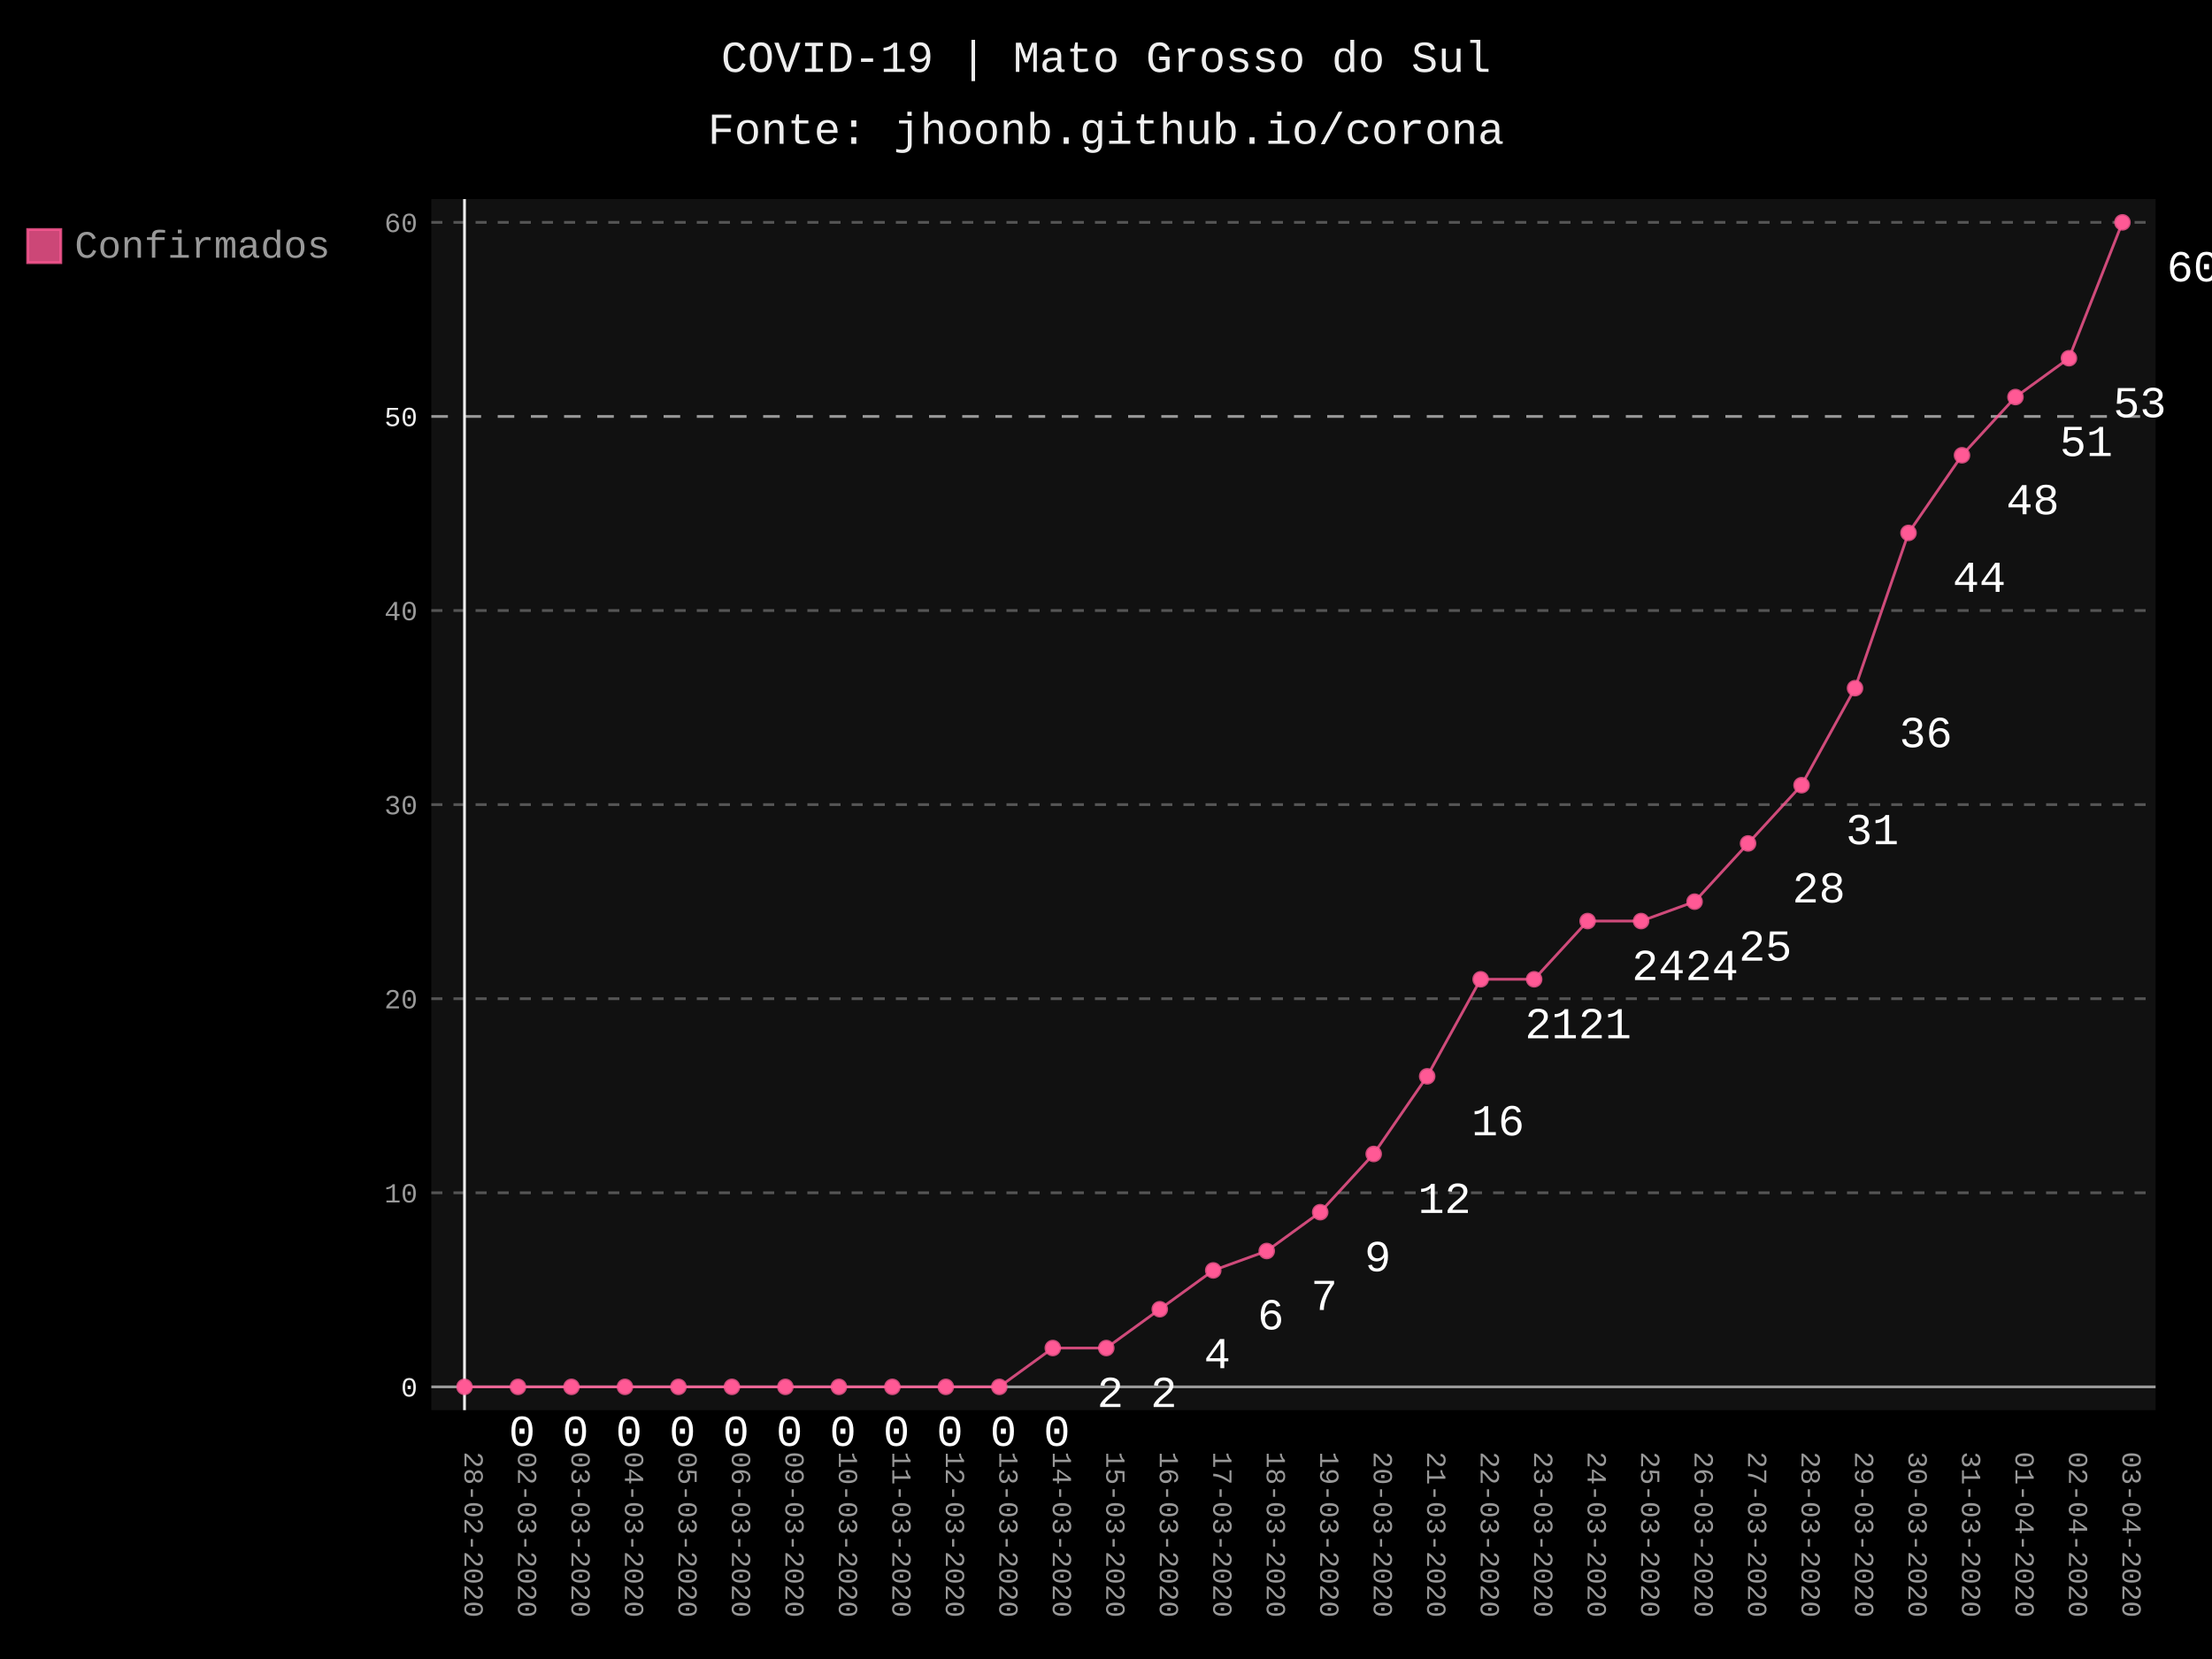
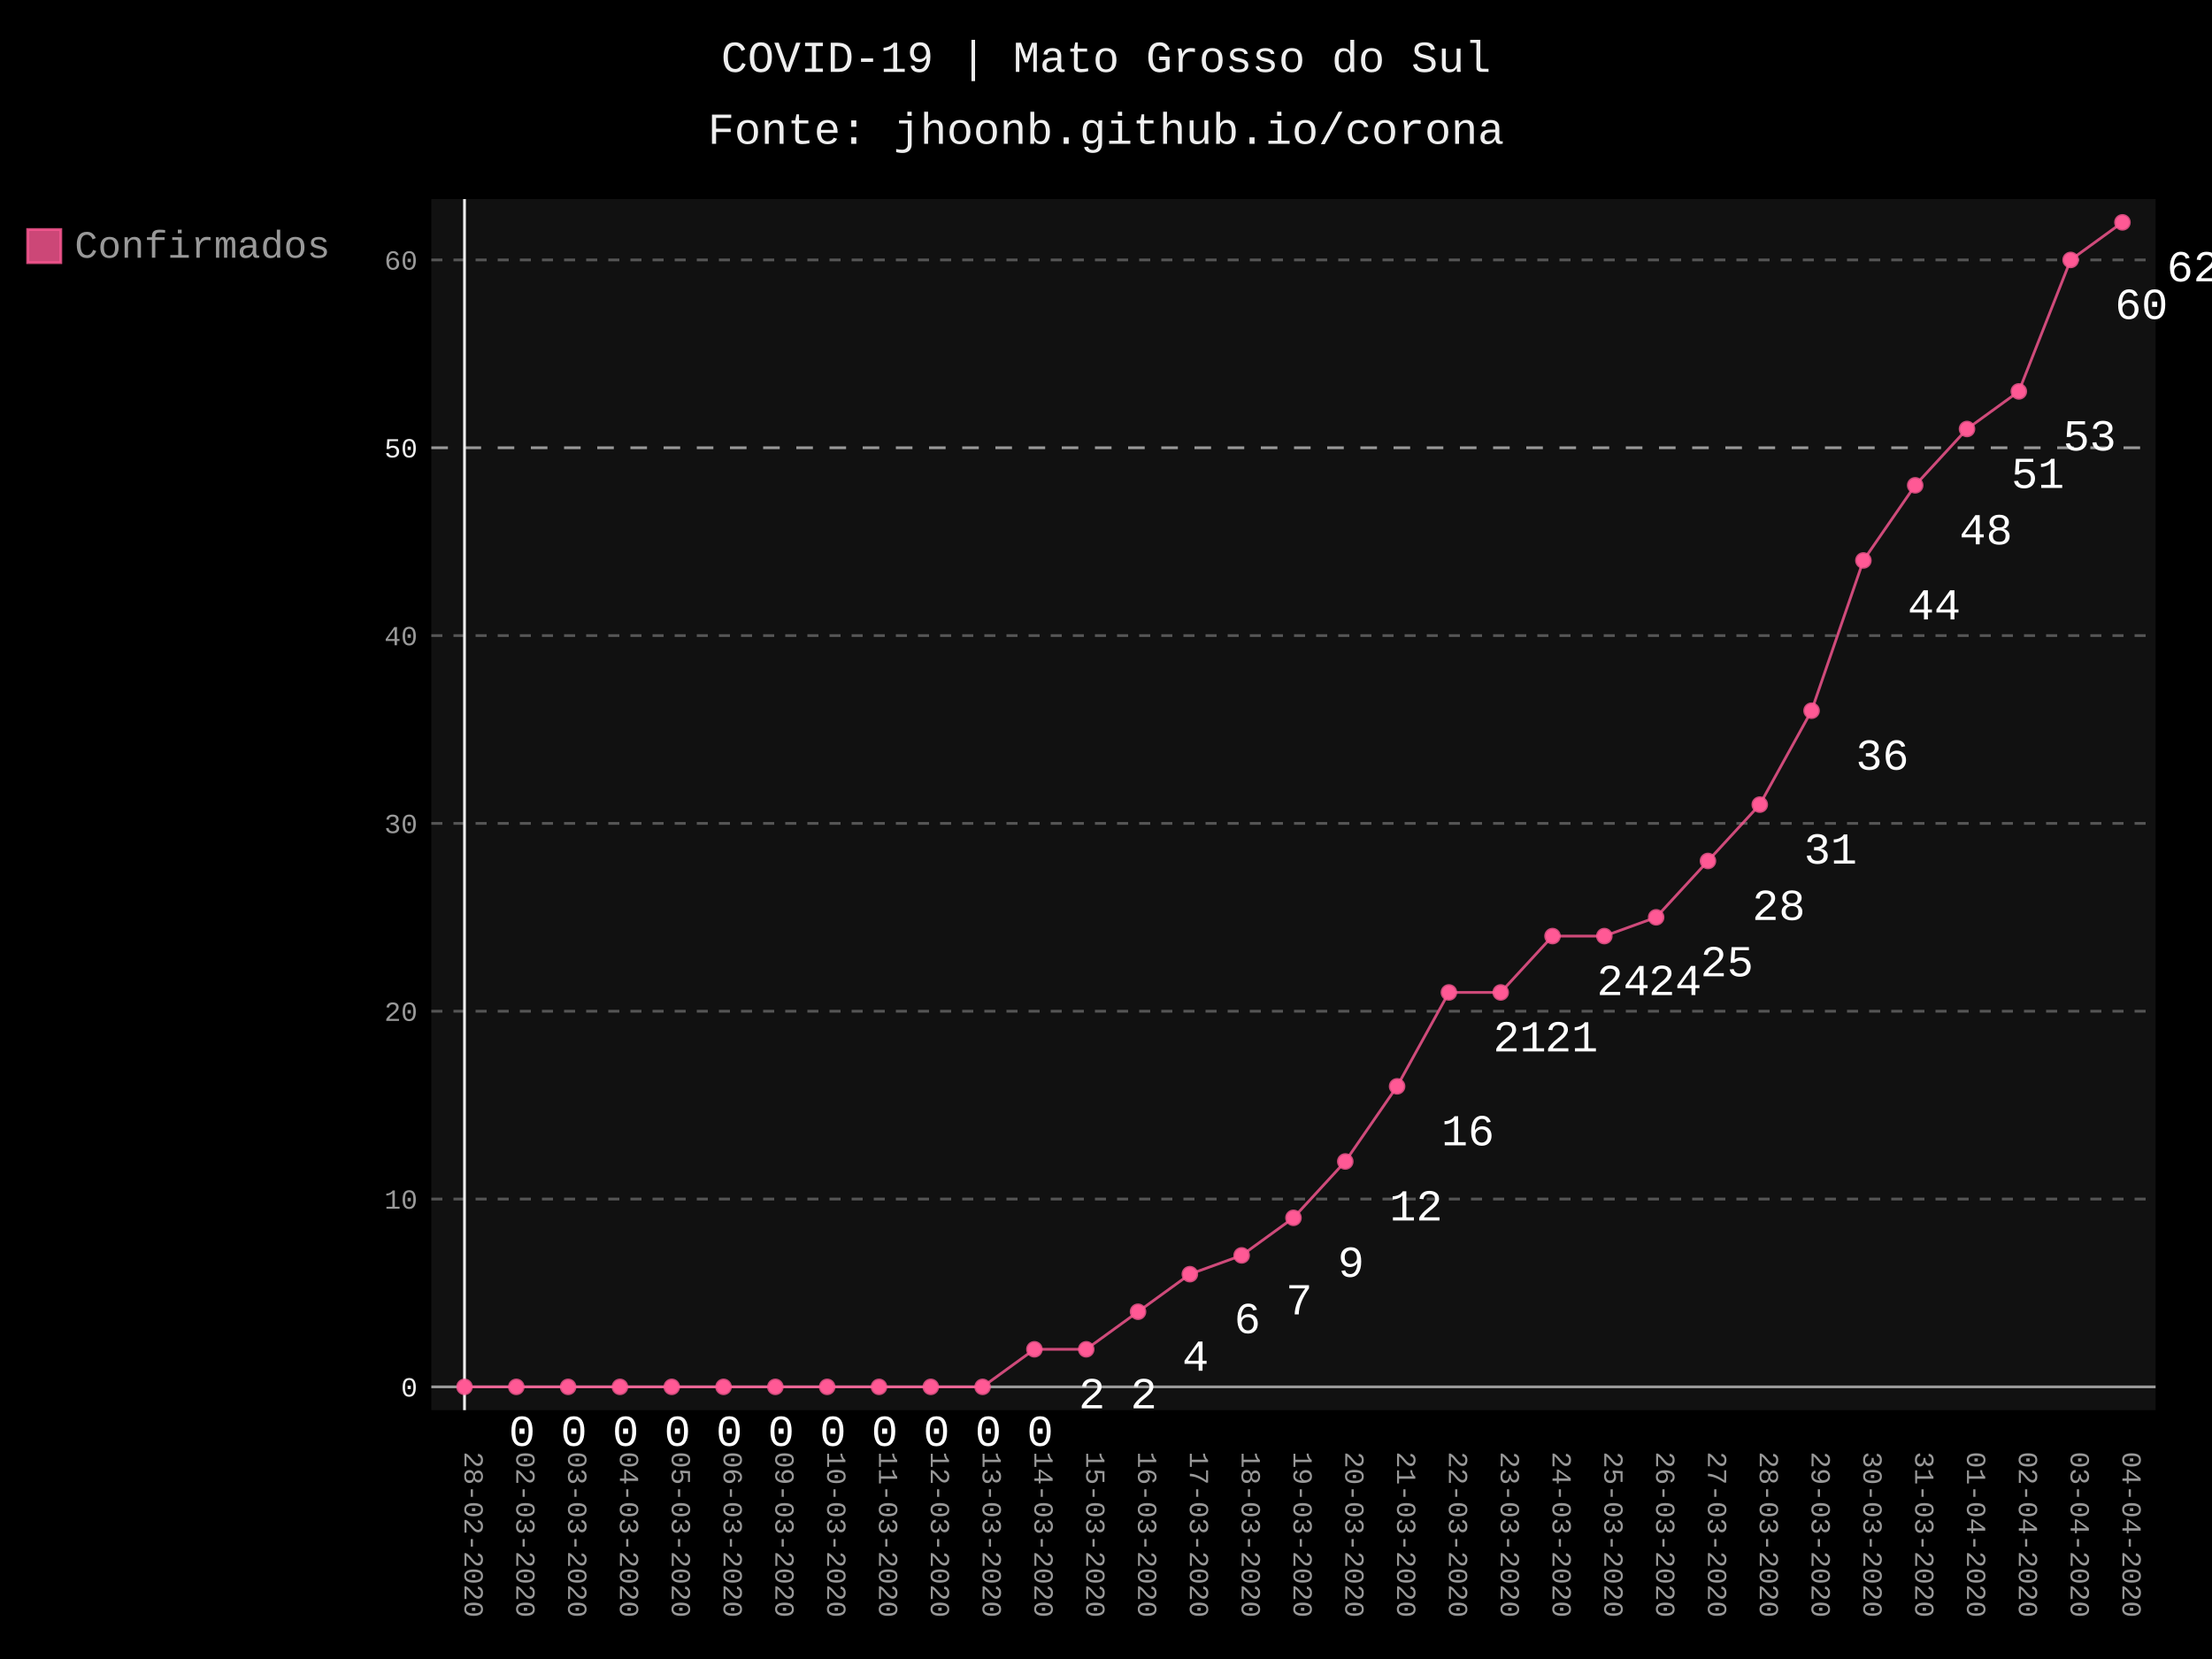
- <svg xmlns="http://www.w3.org/2000/svg" id="chart-5aea543c-4259-492c-8f4b-c61cf2b38e41" class="pygal-chart" viewBox="0 0 800 600">
+ <svg xmlns="http://www.w3.org/2000/svg" id="chart-f25fca27-3680-434c-8cda-69fe01ef444e" class="pygal-chart" viewBox="0 0 800 600">
  <defs>
-     <style type="text/css">#chart-5aea543c-4259-492c-8f4b-c61cf2b38e41{-webkit-user-select:none;-webkit-font-smoothing:antialiased;font-family:Consolas,"Liberation Mono",Menlo,Courier,monospace}#chart-5aea543c-4259-492c-8f4b-c61cf2b38e41 .title{font-family:Consolas,"Liberation Mono",Menlo,Courier,monospace;font-size:16px}#chart-5aea543c-4259-492c-8f4b-c61cf2b38e41 .legends .legend text{font-family:Consolas,"Liberation Mono",Menlo,Courier,monospace;font-size:14px}#chart-5aea543c-4259-492c-8f4b-c61cf2b38e41 .axis text{font-family:Consolas,"Liberation Mono",Menlo,Courier,monospace;font-size:10px}#chart-5aea543c-4259-492c-8f4b-c61cf2b38e41 .axis text.major{font-family:Consolas,"Liberation Mono",Menlo,Courier,monospace;font-size:10px}#chart-5aea543c-4259-492c-8f4b-c61cf2b38e41 .text-overlay text.value{font-family:Consolas,"Liberation Mono",Menlo,Courier,monospace;font-size:16px}#chart-5aea543c-4259-492c-8f4b-c61cf2b38e41 .text-overlay text.label{font-family:Consolas,"Liberation Mono",Menlo,Courier,monospace;font-size:10px}#chart-5aea543c-4259-492c-8f4b-c61cf2b38e41 .tooltip{font-family:Consolas,"Liberation Mono",Menlo,Courier,monospace;font-size:14px}#chart-5aea543c-4259-492c-8f4b-c61cf2b38e41 text.no_data{font-family:Consolas,"Liberation Mono",Menlo,Courier,monospace;font-size:64px}
- #chart-5aea543c-4259-492c-8f4b-c61cf2b38e41{background-color:black}#chart-5aea543c-4259-492c-8f4b-c61cf2b38e41 path,#chart-5aea543c-4259-492c-8f4b-c61cf2b38e41 line,#chart-5aea543c-4259-492c-8f4b-c61cf2b38e41 rect,#chart-5aea543c-4259-492c-8f4b-c61cf2b38e41 circle{-webkit-transition:250ms;-moz-transition:250ms;transition:250ms}#chart-5aea543c-4259-492c-8f4b-c61cf2b38e41 .graph &gt; .background{fill:black}#chart-5aea543c-4259-492c-8f4b-c61cf2b38e41 .plot &gt; .background{fill:#111}#chart-5aea543c-4259-492c-8f4b-c61cf2b38e41 .graph{fill:#999}#chart-5aea543c-4259-492c-8f4b-c61cf2b38e41 text.no_data{fill:#eee}#chart-5aea543c-4259-492c-8f4b-c61cf2b38e41 .title{fill:#eee}#chart-5aea543c-4259-492c-8f4b-c61cf2b38e41 .legends .legend text{fill:#999}#chart-5aea543c-4259-492c-8f4b-c61cf2b38e41 .legends .legend:hover text{fill:#eee}#chart-5aea543c-4259-492c-8f4b-c61cf2b38e41 .axis .line{stroke:#eee}#chart-5aea543c-4259-492c-8f4b-c61cf2b38e41 .axis .guide.line{stroke:#555}#chart-5aea543c-4259-492c-8f4b-c61cf2b38e41 .axis .major.line{stroke:#999}#chart-5aea543c-4259-492c-8f4b-c61cf2b38e41 .axis text.major{fill:#eee}#chart-5aea543c-4259-492c-8f4b-c61cf2b38e41 .axis.y .guides:hover .guide.line,#chart-5aea543c-4259-492c-8f4b-c61cf2b38e41 .line-graph .axis.x .guides:hover .guide.line,#chart-5aea543c-4259-492c-8f4b-c61cf2b38e41 .stackedline-graph .axis.x .guides:hover .guide.line,#chart-5aea543c-4259-492c-8f4b-c61cf2b38e41 .xy-graph .axis.x .guides:hover .guide.line{stroke:#eee}#chart-5aea543c-4259-492c-8f4b-c61cf2b38e41 .axis .guides:hover text{fill:#eee}#chart-5aea543c-4259-492c-8f4b-c61cf2b38e41 .reactive{fill-opacity:.8;stroke-opacity:.8}#chart-5aea543c-4259-492c-8f4b-c61cf2b38e41 .ci{stroke:#999}#chart-5aea543c-4259-492c-8f4b-c61cf2b38e41 .reactive.active,#chart-5aea543c-4259-492c-8f4b-c61cf2b38e41 .active .reactive{fill-opacity:.4;stroke-opacity:.9;stroke-width:4}#chart-5aea543c-4259-492c-8f4b-c61cf2b38e41 .ci .reactive.active{stroke-width:1.5}#chart-5aea543c-4259-492c-8f4b-c61cf2b38e41 .series text{fill:#eee}#chart-5aea543c-4259-492c-8f4b-c61cf2b38e41 .tooltip rect{fill:#111;stroke:#eee;-webkit-transition:opacity 250ms;-moz-transition:opacity 250ms;transition:opacity 250ms}#chart-5aea543c-4259-492c-8f4b-c61cf2b38e41 .tooltip .label{fill:#999}#chart-5aea543c-4259-492c-8f4b-c61cf2b38e41 .tooltip .label{fill:#999}#chart-5aea543c-4259-492c-8f4b-c61cf2b38e41 .tooltip .legend{font-size:.8em;fill:#555}#chart-5aea543c-4259-492c-8f4b-c61cf2b38e41 .tooltip .x_label{font-size:.6em;fill:#eee}#chart-5aea543c-4259-492c-8f4b-c61cf2b38e41 .tooltip .xlink{font-size:.5em;text-decoration:underline}#chart-5aea543c-4259-492c-8f4b-c61cf2b38e41 .tooltip .value{font-size:1.5em}#chart-5aea543c-4259-492c-8f4b-c61cf2b38e41 .bound{font-size:.5em}#chart-5aea543c-4259-492c-8f4b-c61cf2b38e41 .max-value{font-size:.75em;fill:#555}#chart-5aea543c-4259-492c-8f4b-c61cf2b38e41 .map-element{fill:#111;stroke:#555 !important}#chart-5aea543c-4259-492c-8f4b-c61cf2b38e41 .map-element .reactive{fill-opacity:inherit;stroke-opacity:inherit}#chart-5aea543c-4259-492c-8f4b-c61cf2b38e41 .color-0,#chart-5aea543c-4259-492c-8f4b-c61cf2b38e41 .color-0 a:visited{stroke:#ff5995;fill:#ff5995}#chart-5aea543c-4259-492c-8f4b-c61cf2b38e41 .text-overlay .color-0 text{fill:white}
- #chart-5aea543c-4259-492c-8f4b-c61cf2b38e41 text.no_data{text-anchor:middle}#chart-5aea543c-4259-492c-8f4b-c61cf2b38e41 .guide.line{fill:none}#chart-5aea543c-4259-492c-8f4b-c61cf2b38e41 .centered{text-anchor:middle}#chart-5aea543c-4259-492c-8f4b-c61cf2b38e41 .title{text-anchor:middle}#chart-5aea543c-4259-492c-8f4b-c61cf2b38e41 .legends .legend text{fill-opacity:1}#chart-5aea543c-4259-492c-8f4b-c61cf2b38e41 .axis.x text{text-anchor:middle}#chart-5aea543c-4259-492c-8f4b-c61cf2b38e41 .axis.x:not(.web) text[transform]{text-anchor:start}#chart-5aea543c-4259-492c-8f4b-c61cf2b38e41 .axis.x:not(.web) text[transform].backwards{text-anchor:end}#chart-5aea543c-4259-492c-8f4b-c61cf2b38e41 .axis.y text{text-anchor:end}#chart-5aea543c-4259-492c-8f4b-c61cf2b38e41 .axis.y text[transform].backwards{text-anchor:start}#chart-5aea543c-4259-492c-8f4b-c61cf2b38e41 .axis.y2 text{text-anchor:start}#chart-5aea543c-4259-492c-8f4b-c61cf2b38e41 .axis.y2 text[transform].backwards{text-anchor:end}#chart-5aea543c-4259-492c-8f4b-c61cf2b38e41 .axis .guide.line{stroke-dasharray:4,4}#chart-5aea543c-4259-492c-8f4b-c61cf2b38e41 .axis .major.guide.line{stroke-dasharray:6,6}#chart-5aea543c-4259-492c-8f4b-c61cf2b38e41 .horizontal .axis.y .guide.line,#chart-5aea543c-4259-492c-8f4b-c61cf2b38e41 .horizontal .axis.y2 .guide.line,#chart-5aea543c-4259-492c-8f4b-c61cf2b38e41 .vertical .axis.x .guide.line{opacity:0}#chart-5aea543c-4259-492c-8f4b-c61cf2b38e41 .horizontal .axis.always_show .guide.line,#chart-5aea543c-4259-492c-8f4b-c61cf2b38e41 .vertical .axis.always_show .guide.line{opacity:1 !important}#chart-5aea543c-4259-492c-8f4b-c61cf2b38e41 .axis.y .guides:hover .guide.line,#chart-5aea543c-4259-492c-8f4b-c61cf2b38e41 .axis.y2 .guides:hover .guide.line,#chart-5aea543c-4259-492c-8f4b-c61cf2b38e41 .axis.x .guides:hover .guide.line{opacity:1}#chart-5aea543c-4259-492c-8f4b-c61cf2b38e41 .axis .guides:hover text{opacity:1}#chart-5aea543c-4259-492c-8f4b-c61cf2b38e41 .nofill{fill:none}#chart-5aea543c-4259-492c-8f4b-c61cf2b38e41 .subtle-fill{fill-opacity:.2}#chart-5aea543c-4259-492c-8f4b-c61cf2b38e41 .dot{stroke-width:1px;fill-opacity:1}#chart-5aea543c-4259-492c-8f4b-c61cf2b38e41 .dot.active{stroke-width:5px}#chart-5aea543c-4259-492c-8f4b-c61cf2b38e41 .dot.negative{fill:transparent}#chart-5aea543c-4259-492c-8f4b-c61cf2b38e41 text,#chart-5aea543c-4259-492c-8f4b-c61cf2b38e41 tspan{stroke:none !important}#chart-5aea543c-4259-492c-8f4b-c61cf2b38e41 .series text.active{opacity:1}#chart-5aea543c-4259-492c-8f4b-c61cf2b38e41 .tooltip rect{fill-opacity:.95;stroke-width:.5}#chart-5aea543c-4259-492c-8f4b-c61cf2b38e41 .tooltip text{fill-opacity:1}#chart-5aea543c-4259-492c-8f4b-c61cf2b38e41 .showable{visibility:hidden}#chart-5aea543c-4259-492c-8f4b-c61cf2b38e41 .showable.shown{visibility:visible}#chart-5aea543c-4259-492c-8f4b-c61cf2b38e41 .gauge-background{fill:rgba(229,229,229,1);stroke:none}#chart-5aea543c-4259-492c-8f4b-c61cf2b38e41 .bg-lines{stroke:black;stroke-width:2px}</style>
+     <style type="text/css">#chart-f25fca27-3680-434c-8cda-69fe01ef444e{-webkit-user-select:none;-webkit-font-smoothing:antialiased;font-family:Consolas,"Liberation Mono",Menlo,Courier,monospace}#chart-f25fca27-3680-434c-8cda-69fe01ef444e .title{font-family:Consolas,"Liberation Mono",Menlo,Courier,monospace;font-size:16px}#chart-f25fca27-3680-434c-8cda-69fe01ef444e .legends .legend text{font-family:Consolas,"Liberation Mono",Menlo,Courier,monospace;font-size:14px}#chart-f25fca27-3680-434c-8cda-69fe01ef444e .axis text{font-family:Consolas,"Liberation Mono",Menlo,Courier,monospace;font-size:10px}#chart-f25fca27-3680-434c-8cda-69fe01ef444e .axis text.major{font-family:Consolas,"Liberation Mono",Menlo,Courier,monospace;font-size:10px}#chart-f25fca27-3680-434c-8cda-69fe01ef444e .text-overlay text.value{font-family:Consolas,"Liberation Mono",Menlo,Courier,monospace;font-size:16px}#chart-f25fca27-3680-434c-8cda-69fe01ef444e .text-overlay text.label{font-family:Consolas,"Liberation Mono",Menlo,Courier,monospace;font-size:10px}#chart-f25fca27-3680-434c-8cda-69fe01ef444e .tooltip{font-family:Consolas,"Liberation Mono",Menlo,Courier,monospace;font-size:14px}#chart-f25fca27-3680-434c-8cda-69fe01ef444e text.no_data{font-family:Consolas,"Liberation Mono",Menlo,Courier,monospace;font-size:64px}
+ #chart-f25fca27-3680-434c-8cda-69fe01ef444e{background-color:black}#chart-f25fca27-3680-434c-8cda-69fe01ef444e path,#chart-f25fca27-3680-434c-8cda-69fe01ef444e line,#chart-f25fca27-3680-434c-8cda-69fe01ef444e rect,#chart-f25fca27-3680-434c-8cda-69fe01ef444e circle{-webkit-transition:250ms;-moz-transition:250ms;transition:250ms}#chart-f25fca27-3680-434c-8cda-69fe01ef444e .graph &gt; .background{fill:black}#chart-f25fca27-3680-434c-8cda-69fe01ef444e .plot &gt; .background{fill:#111}#chart-f25fca27-3680-434c-8cda-69fe01ef444e .graph{fill:#999}#chart-f25fca27-3680-434c-8cda-69fe01ef444e text.no_data{fill:#eee}#chart-f25fca27-3680-434c-8cda-69fe01ef444e .title{fill:#eee}#chart-f25fca27-3680-434c-8cda-69fe01ef444e .legends .legend text{fill:#999}#chart-f25fca27-3680-434c-8cda-69fe01ef444e .legends .legend:hover text{fill:#eee}#chart-f25fca27-3680-434c-8cda-69fe01ef444e .axis .line{stroke:#eee}#chart-f25fca27-3680-434c-8cda-69fe01ef444e .axis .guide.line{stroke:#555}#chart-f25fca27-3680-434c-8cda-69fe01ef444e .axis .major.line{stroke:#999}#chart-f25fca27-3680-434c-8cda-69fe01ef444e .axis text.major{fill:#eee}#chart-f25fca27-3680-434c-8cda-69fe01ef444e .axis.y .guides:hover .guide.line,#chart-f25fca27-3680-434c-8cda-69fe01ef444e .line-graph .axis.x .guides:hover .guide.line,#chart-f25fca27-3680-434c-8cda-69fe01ef444e .stackedline-graph .axis.x .guides:hover .guide.line,#chart-f25fca27-3680-434c-8cda-69fe01ef444e .xy-graph .axis.x .guides:hover .guide.line{stroke:#eee}#chart-f25fca27-3680-434c-8cda-69fe01ef444e .axis .guides:hover text{fill:#eee}#chart-f25fca27-3680-434c-8cda-69fe01ef444e .reactive{fill-opacity:.8;stroke-opacity:.8}#chart-f25fca27-3680-434c-8cda-69fe01ef444e .ci{stroke:#999}#chart-f25fca27-3680-434c-8cda-69fe01ef444e .reactive.active,#chart-f25fca27-3680-434c-8cda-69fe01ef444e .active .reactive{fill-opacity:.4;stroke-opacity:.9;stroke-width:4}#chart-f25fca27-3680-434c-8cda-69fe01ef444e .ci .reactive.active{stroke-width:1.5}#chart-f25fca27-3680-434c-8cda-69fe01ef444e .series text{fill:#eee}#chart-f25fca27-3680-434c-8cda-69fe01ef444e .tooltip rect{fill:#111;stroke:#eee;-webkit-transition:opacity 250ms;-moz-transition:opacity 250ms;transition:opacity 250ms}#chart-f25fca27-3680-434c-8cda-69fe01ef444e .tooltip .label{fill:#999}#chart-f25fca27-3680-434c-8cda-69fe01ef444e .tooltip .label{fill:#999}#chart-f25fca27-3680-434c-8cda-69fe01ef444e .tooltip .legend{font-size:.8em;fill:#555}#chart-f25fca27-3680-434c-8cda-69fe01ef444e .tooltip .x_label{font-size:.6em;fill:#eee}#chart-f25fca27-3680-434c-8cda-69fe01ef444e .tooltip .xlink{font-size:.5em;text-decoration:underline}#chart-f25fca27-3680-434c-8cda-69fe01ef444e .tooltip .value{font-size:1.5em}#chart-f25fca27-3680-434c-8cda-69fe01ef444e .bound{font-size:.5em}#chart-f25fca27-3680-434c-8cda-69fe01ef444e .max-value{font-size:.75em;fill:#555}#chart-f25fca27-3680-434c-8cda-69fe01ef444e .map-element{fill:#111;stroke:#555 !important}#chart-f25fca27-3680-434c-8cda-69fe01ef444e .map-element .reactive{fill-opacity:inherit;stroke-opacity:inherit}#chart-f25fca27-3680-434c-8cda-69fe01ef444e .color-0,#chart-f25fca27-3680-434c-8cda-69fe01ef444e .color-0 a:visited{stroke:#ff5995;fill:#ff5995}#chart-f25fca27-3680-434c-8cda-69fe01ef444e .text-overlay .color-0 text{fill:white}
+ #chart-f25fca27-3680-434c-8cda-69fe01ef444e text.no_data{text-anchor:middle}#chart-f25fca27-3680-434c-8cda-69fe01ef444e .guide.line{fill:none}#chart-f25fca27-3680-434c-8cda-69fe01ef444e .centered{text-anchor:middle}#chart-f25fca27-3680-434c-8cda-69fe01ef444e .title{text-anchor:middle}#chart-f25fca27-3680-434c-8cda-69fe01ef444e .legends .legend text{fill-opacity:1}#chart-f25fca27-3680-434c-8cda-69fe01ef444e .axis.x text{text-anchor:middle}#chart-f25fca27-3680-434c-8cda-69fe01ef444e .axis.x:not(.web) text[transform]{text-anchor:start}#chart-f25fca27-3680-434c-8cda-69fe01ef444e .axis.x:not(.web) text[transform].backwards{text-anchor:end}#chart-f25fca27-3680-434c-8cda-69fe01ef444e .axis.y text{text-anchor:end}#chart-f25fca27-3680-434c-8cda-69fe01ef444e .axis.y text[transform].backwards{text-anchor:start}#chart-f25fca27-3680-434c-8cda-69fe01ef444e .axis.y2 text{text-anchor:start}#chart-f25fca27-3680-434c-8cda-69fe01ef444e .axis.y2 text[transform].backwards{text-anchor:end}#chart-f25fca27-3680-434c-8cda-69fe01ef444e .axis .guide.line{stroke-dasharray:4,4}#chart-f25fca27-3680-434c-8cda-69fe01ef444e .axis .major.guide.line{stroke-dasharray:6,6}#chart-f25fca27-3680-434c-8cda-69fe01ef444e .horizontal .axis.y .guide.line,#chart-f25fca27-3680-434c-8cda-69fe01ef444e .horizontal .axis.y2 .guide.line,#chart-f25fca27-3680-434c-8cda-69fe01ef444e .vertical .axis.x .guide.line{opacity:0}#chart-f25fca27-3680-434c-8cda-69fe01ef444e .horizontal .axis.always_show .guide.line,#chart-f25fca27-3680-434c-8cda-69fe01ef444e .vertical .axis.always_show .guide.line{opacity:1 !important}#chart-f25fca27-3680-434c-8cda-69fe01ef444e .axis.y .guides:hover .guide.line,#chart-f25fca27-3680-434c-8cda-69fe01ef444e .axis.y2 .guides:hover .guide.line,#chart-f25fca27-3680-434c-8cda-69fe01ef444e .axis.x .guides:hover .guide.line{opacity:1}#chart-f25fca27-3680-434c-8cda-69fe01ef444e .axis .guides:hover text{opacity:1}#chart-f25fca27-3680-434c-8cda-69fe01ef444e .nofill{fill:none}#chart-f25fca27-3680-434c-8cda-69fe01ef444e .subtle-fill{fill-opacity:.2}#chart-f25fca27-3680-434c-8cda-69fe01ef444e .dot{stroke-width:1px;fill-opacity:1}#chart-f25fca27-3680-434c-8cda-69fe01ef444e .dot.active{stroke-width:5px}#chart-f25fca27-3680-434c-8cda-69fe01ef444e .dot.negative{fill:transparent}#chart-f25fca27-3680-434c-8cda-69fe01ef444e text,#chart-f25fca27-3680-434c-8cda-69fe01ef444e tspan{stroke:none !important}#chart-f25fca27-3680-434c-8cda-69fe01ef444e .series text.active{opacity:1}#chart-f25fca27-3680-434c-8cda-69fe01ef444e .tooltip rect{fill-opacity:.95;stroke-width:.5}#chart-f25fca27-3680-434c-8cda-69fe01ef444e .tooltip text{fill-opacity:1}#chart-f25fca27-3680-434c-8cda-69fe01ef444e .showable{visibility:hidden}#chart-f25fca27-3680-434c-8cda-69fe01ef444e .showable.shown{visibility:visible}#chart-f25fca27-3680-434c-8cda-69fe01ef444e .gauge-background{fill:rgba(229,229,229,1);stroke:none}#chart-f25fca27-3680-434c-8cda-69fe01ef444e .bg-lines{stroke:black;stroke-width:2px}</style>
  </defs>
  <g class="graph line-graph vertical">
    <rect x="0" y="0" width="800" height="600" class="background" />
    <g transform="translate(156, 72)" class="plot">
      <rect x="0" y="0" width="623.6" height="438.0" class="background" />
      <g class="axis y always_show">
        <g class="guides">
          <path d="M0 429.577 h623.6" class="axis major line" />
          <text x="-5" y="433.077" class="major">0</text>
        </g>
        <g class="guides">
-           <path d="M0 359.385 h623.6" class="guide line" />
-           <text x="-5" y="362.885" class="">10</text>
-         </g>
-         <g class="guides">
-           <path d="M0 289.192 h623.6" class="guide line" />
-           <text x="-5" y="292.692" class="">20</text>
-         </g>
-         <g class="guides">
-           <path d="M0 219 h623.6" class="guide line" />
-           <text x="-5" y="222.5" class="">30</text>
-         </g>
-         <g class="guides">
-           <path d="M0 148.808 h623.6" class="guide line" />
-           <text x="-5" y="152.308" class="">40</text>
-         </g>
-         <g class="guides">
-           <path d="M0 78.615 h623.6" class="major guide line" />
-           <text x="-5" y="82.115" class="major">50</text>
-         </g>
-         <g class="guides">
-           <path d="M0 8.423 h623.6" class="guide line" />
-           <text x="-5" y="11.923" class="">60</text>
+           <path d="M0 361.649 h623.6" class="guide line" />
+           <text x="-5" y="365.149" class="">10</text>
+         </g>
+         <g class="guides">
+           <path d="M0 293.721 h623.6" class="guide line" />
+           <text x="-5" y="297.221" class="">20</text>
+         </g>
+         <g class="guides">
+           <path d="M0 225.793 h623.6" class="guide line" />
+           <text x="-5" y="229.293" class="">30</text>
+         </g>
+         <g class="guides">
+           <path d="M0 157.865 h623.6" class="guide line" />
+           <text x="-5" y="161.365" class="">40</text>
+         </g>
+         <g class="guides">
+           <path d="M0 89.937 h623.6" class="major guide line" />
+           <text x="-5" y="93.437" class="major">50</text>
+         </g>
+         <g class="guides">
+           <path d="M0 22.009 h623.6" class="guide line" />
+           <text x="-5" y="25.509" class="">60</text>
        </g>
      </g>
      <g class="axis x">
        <g class="guides">
          <path d="M11.992 0 v438" class="line" />
          <text x="11.992" y="453.0" class="" transform="rotate(90 11.99231 453)">28-02-2020</text>
        </g>
        <g class="guides">
-           <path d="M31.335 0 v438" class="guide line" />
-           <text x="31.335" y="453.0" class="" transform="rotate(90 31.33474 453)">02-03-2020</text>
-         </g>
-         <g class="guides">
-           <path d="M50.677 0 v438" class="guide line" />
-           <text x="50.677" y="453.0" class="" transform="rotate(90 50.67717 453)">03-03-2020</text>
-         </g>
-         <g class="guides">
-           <path d="M70.02 0 v438" class="guide line" />
-           <text x="70.02" y="453.0" class="" transform="rotate(90 70.0196 453)">04-03-2020</text>
-         </g>
-         <g class="guides">
-           <path d="M89.362 0 v438" class="guide line" />
-           <text x="89.362" y="453.0" class="" transform="rotate(90 89.36204 453)">05-03-2020</text>
-         </g>
-         <g class="guides">
-           <path d="M108.704 0 v438" class="guide line" />
-           <text x="108.704" y="453.0" class="" transform="rotate(90 108.7045 453)">06-03-2020</text>
-         </g>
-         <g class="guides">
-           <path d="M128.047 0 v438" class="guide line" />
-           <text x="128.047" y="453.0" class="" transform="rotate(90 128.0469 453)">09-03-2020</text>
-         </g>
-         <g class="guides">
-           <path d="M147.389 0 v438" class="guide line" />
-           <text x="147.389" y="453.0" class="" transform="rotate(90 147.3893 453)">10-03-2020</text>
-         </g>
-         <g class="guides">
-           <path d="M166.732 0 v438" class="guide line" />
-           <text x="166.732" y="453.0" class="" transform="rotate(90 166.7318 453)">11-03-2020</text>
-         </g>
-         <g class="guides">
-           <path d="M186.074 0 v438" class="guide line" />
-           <text x="186.074" y="453.0" class="" transform="rotate(90 186.0742 453)">12-03-2020</text>
-         </g>
-         <g class="guides">
-           <path d="M205.417 0 v438" class="guide line" />
-           <text x="205.417" y="453.0" class="" transform="rotate(90 205.4166 453)">13-03-2020</text>
-         </g>
-         <g class="guides">
-           <path d="M224.759 0 v438" class="guide line" />
-           <text x="224.759" y="453.0" class="" transform="rotate(90 224.7591 453)">14-03-2020</text>
-         </g>
-         <g class="guides">
-           <path d="M244.101 0 v438" class="guide line" />
-           <text x="244.101" y="453.0" class="" transform="rotate(90 244.1015 453)">15-03-2020</text>
-         </g>
-         <g class="guides">
-           <path d="M263.444 0 v438" class="guide line" />
-           <text x="263.444" y="453.0" class="" transform="rotate(90 263.4439 453)">16-03-2020</text>
-         </g>
-         <g class="guides">
-           <path d="M282.786 0 v438" class="guide line" />
-           <text x="282.786" y="453.0" class="" transform="rotate(90 282.7864 453)">17-03-2020</text>
-         </g>
-         <g class="guides">
-           <path d="M302.129 0 v438" class="guide line" />
-           <text x="302.129" y="453.0" class="" transform="rotate(90 302.1288 453)">18-03-2020</text>
-         </g>
-         <g class="guides">
-           <path d="M321.471 0 v438" class="guide line" />
-           <text x="321.471" y="453.0" class="" transform="rotate(90 321.4712 453)">19-03-2020</text>
-         </g>
-         <g class="guides">
-           <path d="M340.814 0 v438" class="guide line" />
-           <text x="340.814" y="453.0" class="" transform="rotate(90 340.8136 453)">20-03-2020</text>
-         </g>
-         <g class="guides">
-           <path d="M360.156 0 v438" class="guide line" />
-           <text x="360.156" y="453.0" class="" transform="rotate(90 360.1561 453)">21-03-2020</text>
-         </g>
-         <g class="guides">
-           <path d="M379.499 0 v438" class="guide line" />
-           <text x="379.499" y="453.0" class="" transform="rotate(90 379.4985 453)">22-03-2020</text>
-         </g>
-         <g class="guides">
-           <path d="M398.841 0 v438" class="guide line" />
-           <text x="398.841" y="453.0" class="" transform="rotate(90 398.8409 453)">23-03-2020</text>
-         </g>
-         <g class="guides">
-           <path d="M418.183 0 v438" class="guide line" />
-           <text x="418.183" y="453.0" class="" transform="rotate(90 418.1834 453)">24-03-2020</text>
-         </g>
-         <g class="guides">
-           <path d="M437.526 0 v438" class="guide line" />
-           <text x="437.526" y="453.0" class="" transform="rotate(90 437.5258 453)">25-03-2020</text>
-         </g>
-         <g class="guides">
-           <path d="M456.868 0 v438" class="guide line" />
-           <text x="456.868" y="453.0" class="" transform="rotate(90 456.8682 453)">26-03-2020</text>
-         </g>
-         <g class="guides">
-           <path d="M476.211 0 v438" class="guide line" />
-           <text x="476.211" y="453.0" class="" transform="rotate(90 476.2107 453)">27-03-2020</text>
-         </g>
-         <g class="guides">
-           <path d="M495.553 0 v438" class="guide line" />
-           <text x="495.553" y="453.0" class="" transform="rotate(90 495.5531 453)">28-03-2020</text>
-         </g>
-         <g class="guides">
-           <path d="M514.896 0 v438" class="guide line" />
-           <text x="514.896" y="453.0" class="" transform="rotate(90 514.8955 453)">29-03-2020</text>
-         </g>
-         <g class="guides">
-           <path d="M534.238 0 v438" class="guide line" />
-           <text x="534.238" y="453.0" class="" transform="rotate(90 534.238 453)">30-03-2020</text>
-         </g>
-         <g class="guides">
-           <path d="M553.58 0 v438" class="guide line" />
-           <text x="553.58" y="453.0" class="" transform="rotate(90 553.5804 453)">31-03-2020</text>
-         </g>
-         <g class="guides">
-           <path d="M572.923 0 v438" class="guide line" />
-           <text x="572.923" y="453.0" class="" transform="rotate(90 572.9228 453)">01-04-2020</text>
-         </g>
-         <g class="guides">
-           <path d="M592.265 0 v438" class="guide line" />
-           <text x="592.265" y="453.0" class="" transform="rotate(90 592.2653 453)">02-04-2020</text>
+           <path d="M30.73 0 v438" class="guide line" />
+           <text x="30.73" y="453.0" class="" transform="rotate(90 30.73029 453)">02-03-2020</text>
+         </g>
+         <g class="guides">
+           <path d="M49.468 0 v438" class="guide line" />
+           <text x="49.468" y="453.0" class="" transform="rotate(90 49.46827 453)">03-03-2020</text>
+         </g>
+         <g class="guides">
+           <path d="M68.206 0 v438" class="guide line" />
+           <text x="68.206" y="453.0" class="" transform="rotate(90 68.20625 453)">04-03-2020</text>
+         </g>
+         <g class="guides">
+           <path d="M86.944 0 v438" class="guide line" />
+           <text x="86.944" y="453.0" class="" transform="rotate(90 86.94423 453)">05-03-2020</text>
+         </g>
+         <g class="guides">
+           <path d="M105.682 0 v438" class="guide line" />
+           <text x="105.682" y="453.0" class="" transform="rotate(90 105.6822 453)">06-03-2020</text>
+         </g>
+         <g class="guides">
+           <path d="M124.42 0 v438" class="guide line" />
+           <text x="124.42" y="453.0" class="" transform="rotate(90 124.4202 453)">09-03-2020</text>
+         </g>
+         <g class="guides">
+           <path d="M143.158 0 v438" class="guide line" />
+           <text x="143.158" y="453.0" class="" transform="rotate(90 143.1582 453)">10-03-2020</text>
+         </g>
+         <g class="guides">
+           <path d="M161.896 0 v438" class="guide line" />
+           <text x="161.896" y="453.0" class="" transform="rotate(90 161.8962 453)">11-03-2020</text>
+         </g>
+         <g class="guides">
+           <path d="M180.634 0 v438" class="guide line" />
+           <text x="180.634" y="453.0" class="" transform="rotate(90 180.6341 453)">12-03-2020</text>
+         </g>
+         <g class="guides">
+           <path d="M199.372 0 v438" class="guide line" />
+           <text x="199.372" y="453.0" class="" transform="rotate(90 199.3721 453)">13-03-2020</text>
+         </g>
+         <g class="guides">
+           <path d="M218.11 0 v438" class="guide line" />
+           <text x="218.11" y="453.0" class="" transform="rotate(90 218.1101 453)">14-03-2020</text>
+         </g>
+         <g class="guides">
+           <path d="M236.848 0 v438" class="guide line" />
+           <text x="236.848" y="453.0" class="" transform="rotate(90 236.8481 453)">15-03-2020</text>
+         </g>
+         <g class="guides">
+           <path d="M255.586 0 v438" class="guide line" />
+           <text x="255.586" y="453.0" class="" transform="rotate(90 255.5861 453)">16-03-2020</text>
+         </g>
+         <g class="guides">
+           <path d="M274.324 0 v438" class="guide line" />
+           <text x="274.324" y="453.0" class="" transform="rotate(90 274.324 453)">17-03-2020</text>
+         </g>
+         <g class="guides">
+           <path d="M293.062 0 v438" class="guide line" />
+           <text x="293.062" y="453.0" class="" transform="rotate(90 293.062 453)">18-03-2020</text>
+         </g>
+         <g class="guides">
+           <path d="M311.8 0 v438" class="guide line" />
+           <text x="311.8" y="453.0" class="" transform="rotate(90 311.8 453)">19-03-2020</text>
+         </g>
+         <g class="guides">
+           <path d="M330.538 0 v438" class="guide line" />
+           <text x="330.538" y="453.0" class="" transform="rotate(90 330.538 453)">20-03-2020</text>
+         </g>
+         <g class="guides">
+           <path d="M349.276 0 v438" class="guide line" />
+           <text x="349.276" y="453.0" class="" transform="rotate(90 349.276 453)">21-03-2020</text>
+         </g>
+         <g class="guides">
+           <path d="M368.014 0 v438" class="guide line" />
+           <text x="368.014" y="453.0" class="" transform="rotate(90 368.0139 453)">22-03-2020</text>
+         </g>
+         <g class="guides">
+           <path d="M386.752 0 v438" class="guide line" />
+           <text x="386.752" y="453.0" class="" transform="rotate(90 386.7519 453)">23-03-2020</text>
+         </g>
+         <g class="guides">
+           <path d="M405.49 0 v438" class="guide line" />
+           <text x="405.49" y="453.0" class="" transform="rotate(90 405.4899 453)">24-03-2020</text>
+         </g>
+         <g class="guides">
+           <path d="M424.228 0 v438" class="guide line" />
+           <text x="424.228" y="453.0" class="" transform="rotate(90 424.2279 453)">25-03-2020</text>
+         </g>
+         <g class="guides">
+           <path d="M442.966 0 v438" class="guide line" />
+           <text x="442.966" y="453.0" class="" transform="rotate(90 442.9659 453)">26-03-2020</text>
+         </g>
+         <g class="guides">
+           <path d="M461.704 0 v438" class="guide line" />
+           <text x="461.704" y="453.0" class="" transform="rotate(90 461.7038 453)">27-03-2020</text>
+         </g>
+         <g class="guides">
+           <path d="M480.442 0 v438" class="guide line" />
+           <text x="480.442" y="453.0" class="" transform="rotate(90 480.4418 453)">28-03-2020</text>
+         </g>
+         <g class="guides">
+           <path d="M499.18 0 v438" class="guide line" />
+           <text x="499.18" y="453.0" class="" transform="rotate(90 499.1798 453)">29-03-2020</text>
+         </g>
+         <g class="guides">
+           <path d="M517.918 0 v438" class="guide line" />
+           <text x="517.918" y="453.0" class="" transform="rotate(90 517.9178 453)">30-03-2020</text>
+         </g>
+         <g class="guides">
+           <path d="M536.656 0 v438" class="guide line" />
+           <text x="536.656" y="453.0" class="" transform="rotate(90 536.6558 453)">31-03-2020</text>
+         </g>
+         <g class="guides">
+           <path d="M555.394 0 v438" class="guide line" />
+           <text x="555.394" y="453.0" class="" transform="rotate(90 555.3937 453)">01-04-2020</text>
+         </g>
+         <g class="guides">
+           <path d="M574.132 0 v438" class="guide line" />
+           <text x="574.132" y="453.0" class="" transform="rotate(90 574.1317 453)">02-04-2020</text>
+         </g>
+         <g class="guides">
+           <path d="M592.87 0 v438" class="guide line" />
+           <text x="592.87" y="453.0" class="" transform="rotate(90 592.8697 453)">03-04-2020</text>
        </g>
        <g class="guides">
          <path d="M611.608 0 v438" class="guide line" />
-           <text x="611.608" y="453.0" class="" transform="rotate(90 611.6077 453)">03-04-2020</text>
+           <text x="611.608" y="453.0" class="" transform="rotate(90 611.6077 453)">04-04-2020</text>
        </g>
      </g>
      <g class="series serie-0 color-0">
-         <path d="M11.992 429.577 L31.335 429.577 50.677 429.577 70.02 429.577 89.362 429.577 108.704 429.577 128.047 429.577 147.389 429.577 166.732 429.577 186.074 429.577 205.417 429.577 224.759 415.538 244.101 415.538 263.444 401.5 282.786 387.462 302.129 380.442 321.471 366.404 340.814 345.346 360.156 317.269 379.499 282.173 398.841 282.173 418.183 261.115 437.526 261.115 456.868 254.096 476.211 233.038 495.553 211.981 514.896 176.885 534.238 120.731 553.58 92.654 572.923 71.596 592.265 57.558 611.608 8.423" class="line reactive nofill" />
+         <path d="M11.992 429.577 L30.73 429.577 49.468 429.577 68.206 429.577 86.944 429.577 105.682 429.577 124.42 429.577 143.158 429.577 161.896 429.577 180.634 429.577 199.372 429.577 218.11 415.991 236.848 415.991 255.586 402.406 274.324 388.82 293.062 382.027 311.8 368.442 330.538 348.063 349.276 320.892 368.014 286.928 386.752 286.928 405.49 266.55 424.228 266.55 442.966 259.757 461.704 239.378 480.442 219 499.18 185.036 517.918 130.694 536.656 103.522 555.394 83.144 574.132 69.558 592.87 22.009 611.608 8.423" class="line reactive nofill" />
      </g>
    </g>
    <g class="titles">
      <text x="400.0" y="26" class="title plot_title">COVID-19 | Mato Grosso do Sul</text>
      <text x="400.0" y="52" class="title plot_title"> Fonte: jhoonb.github.io/corona</text>
    </g>
    <g transform="translate(156, 72)" class="plot overlay">
      <g class="series serie-0 color-0">
        <g class="dots">
          <circle cx="11.992" cy="429.577" r="2.5" class="dot reactive tooltip-trigger" />
        </g>
        <g class="dots">
-           <circle cx="31.335" cy="429.577" r="2.5" class="dot reactive tooltip-trigger" />
-         </g>
-         <g class="dots">
-           <circle cx="50.677" cy="429.577" r="2.5" class="dot reactive tooltip-trigger" />
-         </g>
-         <g class="dots">
-           <circle cx="70.02" cy="429.577" r="2.5" class="dot reactive tooltip-trigger" />
-         </g>
-         <g class="dots">
-           <circle cx="89.362" cy="429.577" r="2.5" class="dot reactive tooltip-trigger" />
-         </g>
-         <g class="dots">
-           <circle cx="108.704" cy="429.577" r="2.5" class="dot reactive tooltip-trigger" />
-         </g>
-         <g class="dots">
-           <circle cx="128.047" cy="429.577" r="2.5" class="dot reactive tooltip-trigger" />
-         </g>
-         <g class="dots">
-           <circle cx="147.389" cy="429.577" r="2.5" class="dot reactive tooltip-trigger" />
-         </g>
-         <g class="dots">
-           <circle cx="166.732" cy="429.577" r="2.5" class="dot reactive tooltip-trigger" />
-         </g>
-         <g class="dots">
-           <circle cx="186.074" cy="429.577" r="2.5" class="dot reactive tooltip-trigger" />
-         </g>
-         <g class="dots">
-           <circle cx="205.417" cy="429.577" r="2.5" class="dot reactive tooltip-trigger" />
-         </g>
-         <g class="dots">
-           <circle cx="224.759" cy="415.538" r="2.5" class="dot reactive tooltip-trigger" />
-         </g>
-         <g class="dots">
-           <circle cx="244.101" cy="415.538" r="2.5" class="dot reactive tooltip-trigger" />
-         </g>
-         <g class="dots">
-           <circle cx="263.444" cy="401.5" r="2.5" class="dot reactive tooltip-trigger" />
-         </g>
-         <g class="dots">
-           <circle cx="282.786" cy="387.462" r="2.5" class="dot reactive tooltip-trigger" />
-         </g>
-         <g class="dots">
-           <circle cx="302.129" cy="380.442" r="2.5" class="dot reactive tooltip-trigger" />
-         </g>
-         <g class="dots">
-           <circle cx="321.471" cy="366.404" r="2.5" class="dot reactive tooltip-trigger" />
-         </g>
-         <g class="dots">
-           <circle cx="340.814" cy="345.346" r="2.5" class="dot reactive tooltip-trigger" />
-         </g>
-         <g class="dots">
-           <circle cx="360.156" cy="317.269" r="2.5" class="dot reactive tooltip-trigger" />
-         </g>
-         <g class="dots">
-           <circle cx="379.499" cy="282.173" r="2.5" class="dot reactive tooltip-trigger" />
-         </g>
-         <g class="dots">
-           <circle cx="398.841" cy="282.173" r="2.5" class="dot reactive tooltip-trigger" />
-         </g>
-         <g class="dots">
-           <circle cx="418.183" cy="261.115" r="2.5" class="dot reactive tooltip-trigger" />
-         </g>
-         <g class="dots">
-           <circle cx="437.526" cy="261.115" r="2.5" class="dot reactive tooltip-trigger" />
-         </g>
-         <g class="dots">
-           <circle cx="456.868" cy="254.096" r="2.5" class="dot reactive tooltip-trigger" />
-         </g>
-         <g class="dots">
-           <circle cx="476.211" cy="233.038" r="2.5" class="dot reactive tooltip-trigger" />
-         </g>
-         <g class="dots">
-           <circle cx="495.553" cy="211.981" r="2.5" class="dot reactive tooltip-trigger" />
-         </g>
-         <g class="dots">
-           <circle cx="514.896" cy="176.885" r="2.5" class="dot reactive tooltip-trigger" />
-         </g>
-         <g class="dots">
-           <circle cx="534.238" cy="120.731" r="2.5" class="dot reactive tooltip-trigger" />
-         </g>
-         <g class="dots">
-           <circle cx="553.58" cy="92.654" r="2.5" class="dot reactive tooltip-trigger" />
-         </g>
-         <g class="dots">
-           <circle cx="572.923" cy="71.596" r="2.5" class="dot reactive tooltip-trigger" />
-         </g>
-         <g class="dots">
-           <circle cx="592.265" cy="57.558" r="2.5" class="dot reactive tooltip-trigger" />
+           <circle cx="30.73" cy="429.577" r="2.5" class="dot reactive tooltip-trigger" />
+         </g>
+         <g class="dots">
+           <circle cx="49.468" cy="429.577" r="2.5" class="dot reactive tooltip-trigger" />
+         </g>
+         <g class="dots">
+           <circle cx="68.206" cy="429.577" r="2.5" class="dot reactive tooltip-trigger" />
+         </g>
+         <g class="dots">
+           <circle cx="86.944" cy="429.577" r="2.5" class="dot reactive tooltip-trigger" />
+         </g>
+         <g class="dots">
+           <circle cx="105.682" cy="429.577" r="2.5" class="dot reactive tooltip-trigger" />
+         </g>
+         <g class="dots">
+           <circle cx="124.42" cy="429.577" r="2.5" class="dot reactive tooltip-trigger" />
+         </g>
+         <g class="dots">
+           <circle cx="143.158" cy="429.577" r="2.5" class="dot reactive tooltip-trigger" />
+         </g>
+         <g class="dots">
+           <circle cx="161.896" cy="429.577" r="2.5" class="dot reactive tooltip-trigger" />
+         </g>
+         <g class="dots">
+           <circle cx="180.634" cy="429.577" r="2.5" class="dot reactive tooltip-trigger" />
+         </g>
+         <g class="dots">
+           <circle cx="199.372" cy="429.577" r="2.5" class="dot reactive tooltip-trigger" />
+         </g>
+         <g class="dots">
+           <circle cx="218.11" cy="415.991" r="2.5" class="dot reactive tooltip-trigger" />
+         </g>
+         <g class="dots">
+           <circle cx="236.848" cy="415.991" r="2.5" class="dot reactive tooltip-trigger" />
+         </g>
+         <g class="dots">
+           <circle cx="255.586" cy="402.406" r="2.5" class="dot reactive tooltip-trigger" />
+         </g>
+         <g class="dots">
+           <circle cx="274.324" cy="388.82" r="2.5" class="dot reactive tooltip-trigger" />
+         </g>
+         <g class="dots">
+           <circle cx="293.062" cy="382.027" r="2.5" class="dot reactive tooltip-trigger" />
+         </g>
+         <g class="dots">
+           <circle cx="311.8" cy="368.442" r="2.5" class="dot reactive tooltip-trigger" />
+         </g>
+         <g class="dots">
+           <circle cx="330.538" cy="348.063" r="2.5" class="dot reactive tooltip-trigger" />
+         </g>
+         <g class="dots">
+           <circle cx="349.276" cy="320.892" r="2.5" class="dot reactive tooltip-trigger" />
+         </g>
+         <g class="dots">
+           <circle cx="368.014" cy="286.928" r="2.5" class="dot reactive tooltip-trigger" />
+         </g>
+         <g class="dots">
+           <circle cx="386.752" cy="286.928" r="2.5" class="dot reactive tooltip-trigger" />
+         </g>
+         <g class="dots">
+           <circle cx="405.49" cy="266.55" r="2.5" class="dot reactive tooltip-trigger" />
+         </g>
+         <g class="dots">
+           <circle cx="424.228" cy="266.55" r="2.5" class="dot reactive tooltip-trigger" />
+         </g>
+         <g class="dots">
+           <circle cx="442.966" cy="259.757" r="2.5" class="dot reactive tooltip-trigger" />
+         </g>
+         <g class="dots">
+           <circle cx="461.704" cy="239.378" r="2.5" class="dot reactive tooltip-trigger" />
+         </g>
+         <g class="dots">
+           <circle cx="480.442" cy="219.0" r="2.5" class="dot reactive tooltip-trigger" />
+         </g>
+         <g class="dots">
+           <circle cx="499.18" cy="185.036" r="2.5" class="dot reactive tooltip-trigger" />
+         </g>
+         <g class="dots">
+           <circle cx="517.918" cy="130.694" r="2.5" class="dot reactive tooltip-trigger" />
+         </g>
+         <g class="dots">
+           <circle cx="536.656" cy="103.522" r="2.5" class="dot reactive tooltip-trigger" />
+         </g>
+         <g class="dots">
+           <circle cx="555.394" cy="83.144" r="2.5" class="dot reactive tooltip-trigger" />
+         </g>
+         <g class="dots">
+           <circle cx="574.132" cy="69.558" r="2.5" class="dot reactive tooltip-trigger" />
+         </g>
+         <g class="dots">
+           <circle cx="592.87" cy="22.009" r="2.5" class="dot reactive tooltip-trigger" />
        </g>
        <g class="dots">
          <circle cx="611.608" cy="8.423" r="2.5" class="dot reactive tooltip-trigger" />
        </g>
      </g>
    </g>
    <g transform="translate(156, 72)" class="plot text-overlay">
      <g class="series serie-0 color-0">
        <text text-anchor="left" x="27.992" y="450.91" class="value">0</text>
-         <text text-anchor="left" x="47.335" y="450.91" class="value">0</text>
-         <text text-anchor="left" x="66.677" y="450.91" class="value">0</text>
-         <text text-anchor="left" x="86.02" y="450.91" class="value">0</text>
-         <text text-anchor="left" x="105.362" y="450.91" class="value">0</text>
-         <text text-anchor="left" x="124.704" y="450.91" class="value">0</text>
-         <text text-anchor="left" x="144.047" y="450.91" class="value">0</text>
-         <text text-anchor="left" x="163.389" y="450.91" class="value">0</text>
-         <text text-anchor="left" x="182.732" y="450.91" class="value">0</text>
-         <text text-anchor="left" x="202.074" y="450.91" class="value">0</text>
-         <text text-anchor="left" x="221.417" y="450.91" class="value">0</text>
-         <text text-anchor="left" x="240.759" y="436.872" class="value">2</text>
-         <text text-anchor="left" x="260.101" y="436.872" class="value">2</text>
-         <text text-anchor="left" x="279.444" y="422.833" class="value">4</text>
-         <text text-anchor="left" x="298.786" y="408.795" class="value">6</text>
-         <text text-anchor="left" x="318.129" y="401.776" class="value">7</text>
-         <text text-anchor="left" x="337.471" y="387.737" class="value">9</text>
-         <text text-anchor="left" x="356.814" y="366.679" class="value">12</text>
-         <text text-anchor="left" x="376.156" y="338.603" class="value">16</text>
-         <text text-anchor="left" x="395.499" y="303.506" class="value">21</text>
-         <text text-anchor="left" x="414.841" y="303.506" class="value">21</text>
-         <text text-anchor="left" x="434.183" y="282.449" class="value">24</text>
-         <text text-anchor="left" x="453.526" y="282.449" class="value">24</text>
-         <text text-anchor="left" x="472.868" y="275.429" class="value">25</text>
-         <text text-anchor="left" x="492.211" y="254.372" class="value">28</text>
-         <text text-anchor="left" x="511.553" y="233.314" class="value">31</text>
-         <text text-anchor="left" x="530.896" y="198.218" class="value">36</text>
-         <text text-anchor="left" x="550.238" y="142.064" class="value">44</text>
-         <text text-anchor="left" x="569.58" y="113.987" class="value">48</text>
-         <text text-anchor="left" x="588.923" y="92.929" class="value">51</text>
-         <text text-anchor="left" x="608.265" y="78.891" class="value">53</text>
-         <text text-anchor="left" x="627.608" y="29.756" class="value">60</text>
+         <text text-anchor="left" x="46.73" y="450.91" class="value">0</text>
+         <text text-anchor="left" x="65.468" y="450.91" class="value">0</text>
+         <text text-anchor="left" x="84.206" y="450.91" class="value">0</text>
+         <text text-anchor="left" x="102.944" y="450.91" class="value">0</text>
+         <text text-anchor="left" x="121.682" y="450.91" class="value">0</text>
+         <text text-anchor="left" x="140.42" y="450.91" class="value">0</text>
+         <text text-anchor="left" x="159.158" y="450.91" class="value">0</text>
+         <text text-anchor="left" x="177.896" y="450.91" class="value">0</text>
+         <text text-anchor="left" x="196.634" y="450.91" class="value">0</text>
+         <text text-anchor="left" x="215.372" y="450.91" class="value">0</text>
+         <text text-anchor="left" x="234.11" y="437.325" class="value">2</text>
+         <text text-anchor="left" x="252.848" y="437.325" class="value">2</text>
+         <text text-anchor="left" x="271.586" y="423.739" class="value">4</text>
+         <text text-anchor="left" x="290.324" y="410.153" class="value">6</text>
+         <text text-anchor="left" x="309.062" y="403.361" class="value">7</text>
+         <text text-anchor="left" x="327.8" y="389.775" class="value">9</text>
+         <text text-anchor="left" x="346.538" y="369.397" class="value">12</text>
+         <text text-anchor="left" x="365.276" y="342.225" class="value">16</text>
+         <text text-anchor="left" x="384.014" y="308.261" class="value">21</text>
+         <text text-anchor="left" x="402.752" y="308.261" class="value">21</text>
+         <text text-anchor="left" x="421.49" y="287.883" class="value">24</text>
+         <text text-anchor="left" x="440.228" y="287.883" class="value">24</text>
+         <text text-anchor="left" x="458.966" y="281.09" class="value">25</text>
+         <text text-anchor="left" x="477.704" y="260.712" class="value">28</text>
+         <text text-anchor="left" x="496.442" y="240.333" class="value">31</text>
+         <text text-anchor="left" x="515.18" y="206.369" class="value">36</text>
+         <text text-anchor="left" x="533.918" y="152.027" class="value">44</text>
+         <text text-anchor="left" x="552.656" y="124.856" class="value">48</text>
+         <text text-anchor="left" x="571.394" y="104.477" class="value">51</text>
+         <text text-anchor="left" x="590.132" y="90.892" class="value">53</text>
+         <text text-anchor="left" x="608.87" y="43.342" class="value">60</text>
+         <text text-anchor="left" x="627.608" y="29.756" class="value">62</text>
      </g>
    </g>
    <g transform="translate(156, 72)" class="plot tooltip-overlay">
      <g transform="translate(0 0)" style="opacity: 0" class="tooltip">
        <rect rx="0" ry="0" width="0" height="0" class="tooltip-box" />
        <g class="text" />
      </g>
    </g>
    <g transform="translate(10, 82)" class="legends">
      <g id="activate-serie-0" class="legend reactive activate-serie">
        <rect x="0.0" y="1.0" width="12" height="12" class="color-0 reactive" />
        <text x="17.0" y="11.2">Confirmados</text>
      </g>
    </g>
    <g transform="translate(790, 82)" class="legends" />
  </g>
</svg>
